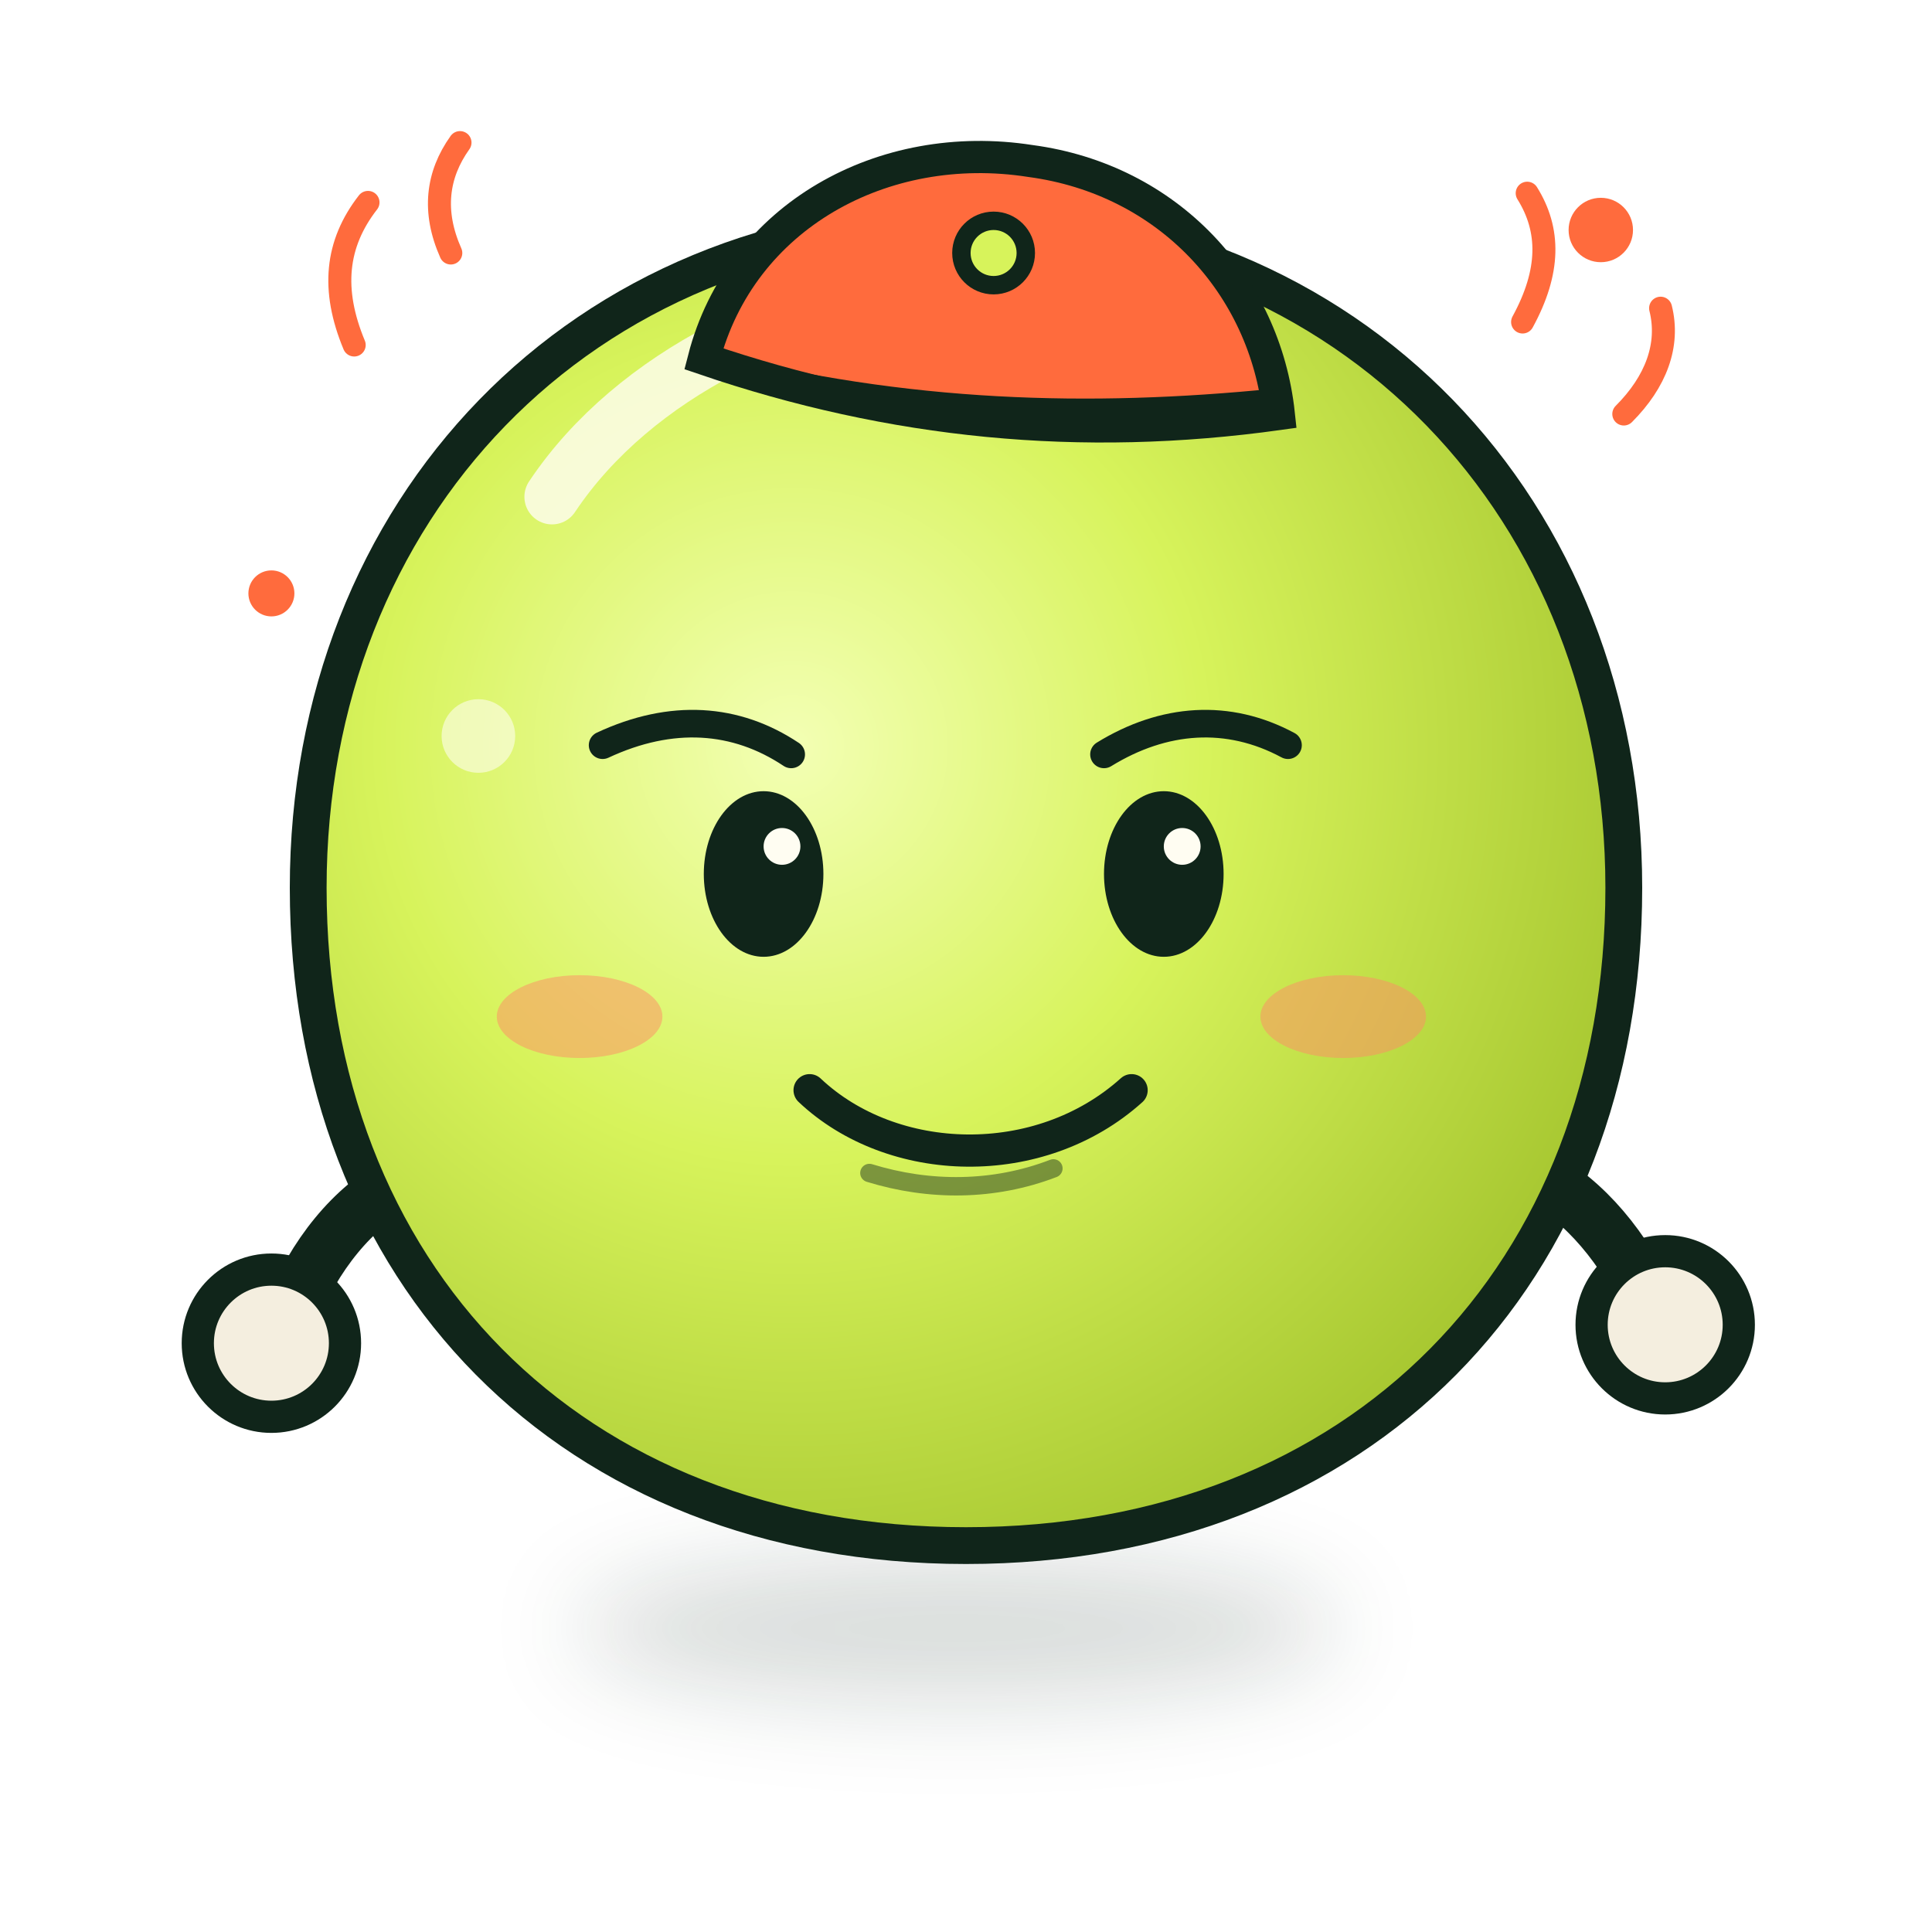
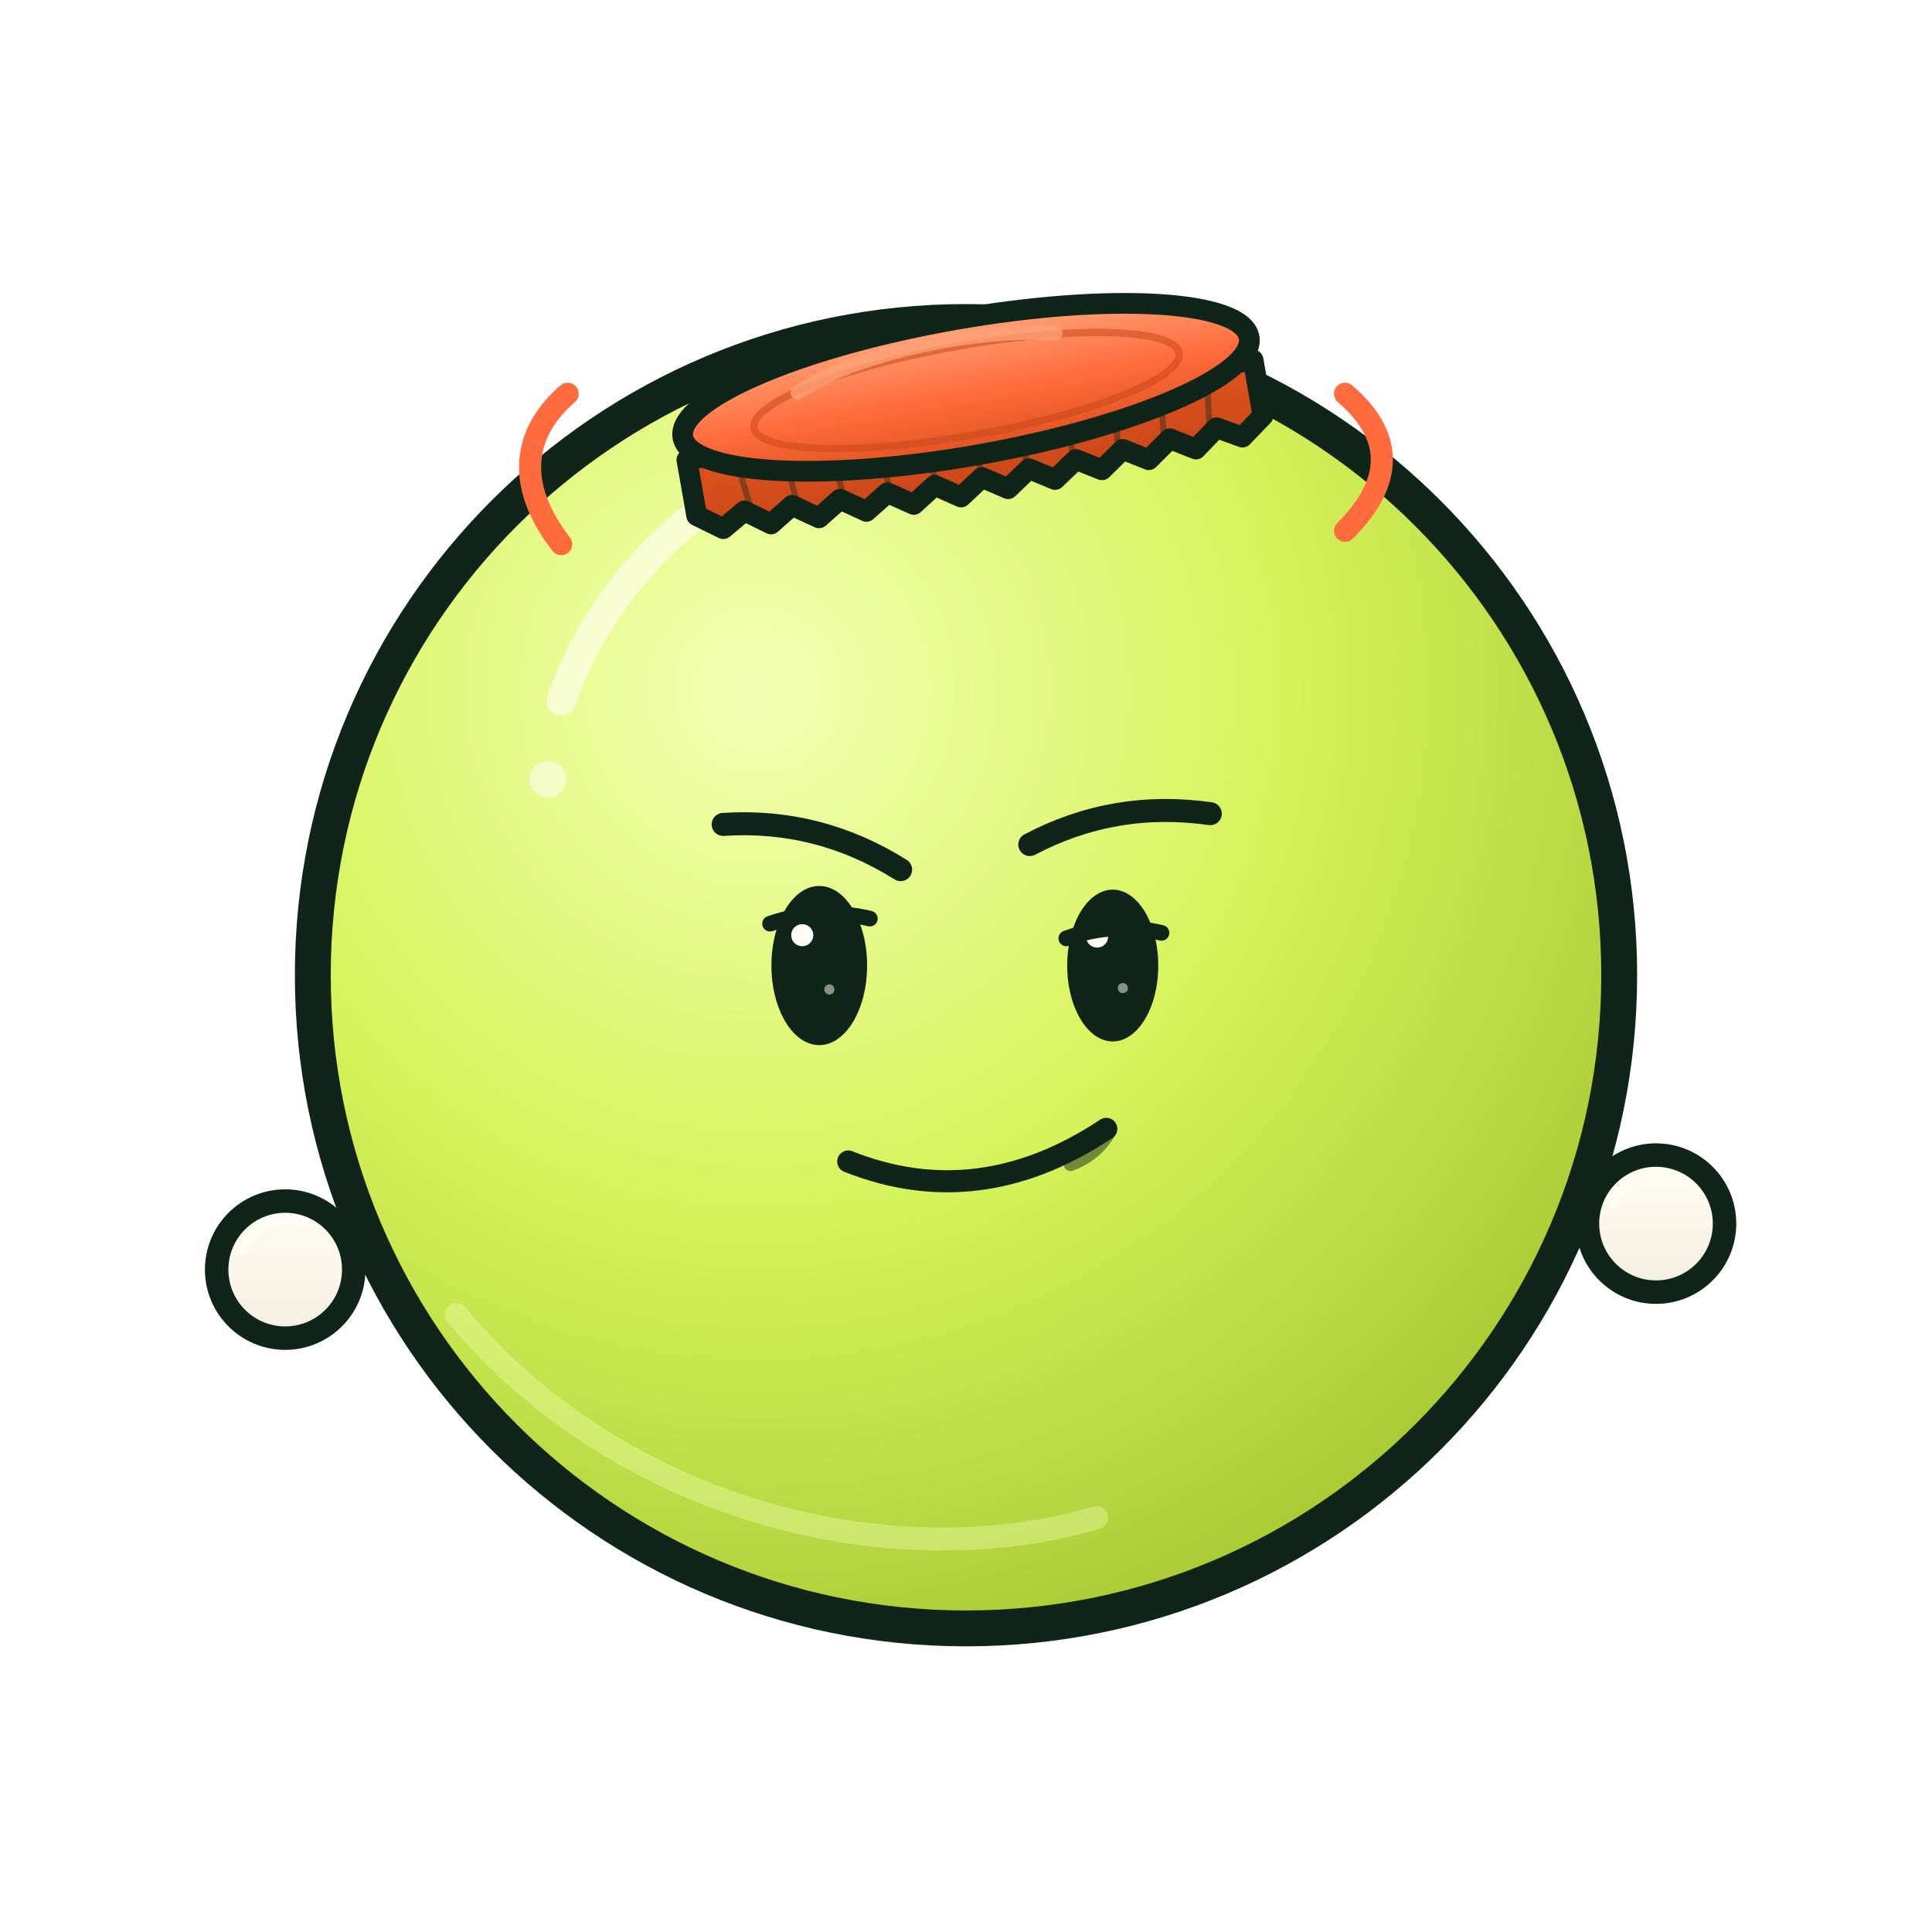
<svg xmlns="http://www.w3.org/2000/svg" width="420" height="420" viewBox="0 0 420 420" fill="none">
  <defs>
-     <radialGradient id="bubbleBody" cx="0" cy="0" r="1" gradientUnits="userSpaceOnUse" gradientTransform="translate(172 162) rotate(53) scale(216)">
+     <radialGradient id="gBody" cx="0.34" cy="0.28" r="0.88">
      <stop stop-color="#F3FFB4" />
-       <stop offset="0.42" stop-color="#D7F35B" />
+       <stop offset="0.46" stop-color="#D7F35B" />
      <stop offset="1" stop-color="#9DBE28" />
    </radialGradient>
-     <filter id="bubbleShadow" x="-40" y="-40" width="500" height="500" filterUnits="userSpaceOnUse">
-       <feGaussianBlur stdDeviation="10" />
-     </filter>
+     <linearGradient id="gCapTop" x1="0" y1="0" x2="0" y2="1">
+       <stop stop-color="#FFA478" />
+       <stop offset="0.55" stop-color="#FF6B3D" />
+       <stop offset="1" stop-color="#E0521F" />
+     </linearGradient>
+     <linearGradient id="gCapSide" x1="0" y1="0" x2="0" y2="1">
+       <stop stop-color="#E0521F" />
+       <stop offset="1" stop-color="#C94719" />
+     </linearGradient>
+     <linearGradient id="gHand" x1="0" y1="0" x2="0" y2="1">
+       <stop stop-color="#FFFDF5" />
+       <stop offset="1" stop-color="#F3EEDF" />
+     </linearGradient>
  </defs>
-   <ellipse cx="208" cy="354" rx="83" ry="16" fill="#10251A" opacity="0.16" filter="url(#bubbleShadow)" />
-   <path d="M126 251c-31-4-52 8-63 35" stroke="#10251A" stroke-width="12" stroke-linecap="round" />
-   <circle cx="59" cy="292" r="16" fill="#F4EEDF" stroke="#10251A" stroke-width="7" />
-   <path d="M294 251c30-6 51 5 64 31" stroke="#10251A" stroke-width="12" stroke-linecap="round" />
-   <circle cx="362" cy="288" r="16" fill="#F4EEDF" stroke="#10251A" stroke-width="7" />
-   <path d="M210 48c84 0 143 63 143 145 0 84-57 143-143 143S67 277 67 193C67 111 126 48 210 48Z" fill="url(#bubbleBody)" stroke="#10251A" stroke-width="8" />
-   <path d="M120 108c18-27 53-43 82-45" stroke="#FFFDF2" stroke-width="12" stroke-linecap="round" opacity="0.8" />
-   <circle cx="104" cy="160" r="8" fill="#FFFDF2" opacity="0.58" />
-   <ellipse cx="166" cy="190" rx="13" ry="18" fill="#10251A" />
-   <ellipse cx="253" cy="190" rx="13" ry="18" fill="#10251A" />
-   <circle cx="170" cy="184" r="4" fill="#FFFDF2" />
-   <circle cx="257" cy="184" r="4" fill="#FFFDF2" />
-   <path d="M131 162c15-7 29-6 41 2M240 164c13-8 27-9 40-2" stroke="#10251A" stroke-width="6" stroke-linecap="round" />
-   <path d="M176 237c18 17 50 18 70 0" stroke="#10251A" stroke-width="7" stroke-linecap="round" />
-   <path d="M189 255c13 4 27 4 40-1" stroke="#10251A" stroke-width="4" stroke-linecap="round" opacity="0.45" />
-   <ellipse cx="126" cy="221" rx="18" ry="9" fill="#FF8B65" opacity="0.5" />
-   <ellipse cx="292" cy="221" rx="18" ry="9" fill="#FF8B65" opacity="0.5" />
-   <path d="M153 78c8-31 39-48 71-43 30 4 51 27 54 55-43 6-84 2-125-12Z" fill="#FF6B3D" stroke="#10251A" stroke-width="7" />
-   <path d="M154 79c43 11 83 12 123 8" stroke="#10251A" stroke-width="5" />
-   <circle cx="216" cy="55" r="7" fill="#D7F35B" stroke="#10251A" stroke-width="4" />
-   <path d="M77 75c-5-12-4-22 3-31M98 55c-4-9-3-17 2-24M331 70c6-11 6-20 1-28M353 90c7-7 10-15 8-23" stroke="#FF6B3D" stroke-width="5" stroke-linecap="round" />
-   <circle cx="348" cy="50" r="7" fill="#FF6B3D" />
-   <circle cx="59" cy="129" r="5" fill="#FF6B3D" />
+   <path d="M88.8 264.4 Q104.0 258.0 62.0 276.0" stroke="#10251A" stroke-width="7.8" fill="none" stroke-linecap="round" />
+   <circle cx="62.0" cy="276.0" r="14.9" fill="url(#gHand)" stroke="#10251A" stroke-width="5.1" />
+   <path d="M52.8 271.8 C54.8 265.6 61.7 263.8 66.8 265.9" stroke="#FFFDF5" stroke-width="2.0" fill="none" stroke-linecap="round" opacity="0.85" />
+   <path d="M334.3 256.7 Q316.0 250.0 360.0 266.0" stroke="#10251A" stroke-width="7.8" fill="none" stroke-linecap="round" />
+   <circle cx="360.0" cy="266.0" r="14.9" fill="url(#gHand)" stroke="#10251A" stroke-width="5.1" />
+   <path d="M350.8 261.8 C352.8 255.6 359.7 253.8 364.8 255.9" stroke="#FFFDF5" stroke-width="2.0" fill="none" stroke-linecap="round" opacity="0.85" />
+   <circle cx="210.0" cy="212.0" r="142.0" fill="url(#gBody)" stroke="#10251A" stroke-width="7.8" />
+   <path d="M122.0 152.4 C139.0 104.1 193.0 84.2 229.9 89.9" stroke="#FFFDF5" stroke-width="6.4" stroke-linecap="round" fill="none" opacity="0.65" />
+   <circle cx="119.1" cy="169.4" r="4.0" fill="#FFFDF5" opacity="0.55" />
+   <path d="M99.2 285.8 C136.2 329.9 195.8 342.6 238.4 329.9" stroke="#F3FFB4" stroke-width="5.0" stroke-linecap="round" fill="none" opacity="0.38" />
+   <g transform="translate(210.0 84.2) rotate(-10)">
+     <path d="M-62.5 5.0 L-62.5 17.3 L-57.3 21.1 L-52.1 18.1 L-46.9 21.9 L-41.7 18.7 L-36.4 22.4 L-31.2 19.2 L-26.0 22.8 L-20.8 19.6 L-15.6 23.1 L-10.4 19.8 L-5.2 23.3 L0.0 19.9 L5.2 23.3 L10.4 19.8 L15.6 23.1 L20.8 19.6 L26.0 22.8 L31.2 19.2 L36.4 22.4 L41.7 18.7 L46.9 21.9 L52.1 18.1 L57.3 21.1 L62.5 17.3 L62.5 5.0 Z" fill="url(#gCapSide)" stroke="#10251A" stroke-width="4.5" stroke-linejoin="round" />
+     <path d="M-62.5 5.7 L-60.6 17.9" stroke="#10251A" stroke-width="1.3" opacity="0.4" stroke-linecap="round" />
+     <path d="M-52.1 5.7 L-50.5 18.7" stroke="#10251A" stroke-width="1.3" opacity="0.4" stroke-linecap="round" />
+     <path d="M-41.7 5.7 L-40.4 19.3" stroke="#10251A" stroke-width="1.3" opacity="0.4" stroke-linecap="round" />
+     <path d="M-31.2 5.7 L-30.3 19.8" stroke="#10251A" stroke-width="1.3" opacity="0.4" stroke-linecap="round" />
+     <path d="M-20.8 5.7 L-20.2 20.2" stroke="#10251A" stroke-width="1.3" opacity="0.4" stroke-linecap="round" />
+     <path d="M-10.4 5.7 L-10.1 20.4" stroke="#10251A" stroke-width="1.3" opacity="0.4" stroke-linecap="round" />
+     <path d="M0.0 5.7 L0.0 20.4" stroke="#10251A" stroke-width="1.3" opacity="0.4" stroke-linecap="round" />
+     <path d="M10.4 5.7 L10.1 20.4" stroke="#10251A" stroke-width="1.3" opacity="0.4" stroke-linecap="round" />
+     <path d="M20.8 5.7 L20.2 20.2" stroke="#10251A" stroke-width="1.3" opacity="0.4" stroke-linecap="round" />
+     <path d="M31.2 5.7 L30.3 19.8" stroke="#10251A" stroke-width="1.3" opacity="0.4" stroke-linecap="round" />
+     <path d="M41.7 5.7 L40.4 19.3" stroke="#10251A" stroke-width="1.3" opacity="0.4" stroke-linecap="round" />
+     <path d="M52.1 5.7 L50.5 18.7" stroke="#10251A" stroke-width="1.3" opacity="0.4" stroke-linecap="round" />
+     <path d="M62.5 5.7 L60.6 17.9" stroke="#10251A" stroke-width="1.3" opacity="0.4" stroke-linecap="round" />
+     <ellipse cx="0" cy="0" rx="62.5" ry="14.9" fill="url(#gCapTop)" stroke="#10251A" stroke-width="4.5" />
+     <ellipse cx="0" cy="0.7" rx="46.9" ry="9.8" fill="none" stroke="#C94719" stroke-width="1.6" opacity="0.55" />
+     <path d="M-36.2 -5.2 C-22.5 -11.6 5.0 -12.2 21.2 -8.2" stroke="#FFA478" stroke-width="3.1" fill="none" stroke-linecap="round" opacity="0.75" />
+   </g>
+   <ellipse cx="178.1" cy="209.9" rx="10.4" ry="17.3" fill="#10251A" />
+   <circle cx="174.4" cy="203.3" r="2.4" fill="#FFFDF5" />
+   <circle cx="180.3" cy="215.1" r="1.1" fill="#FFFDF5" opacity="0.5" />
+   <path d="M167.4 200.8 Q178.1 197.1 189.1 199.7" stroke="#10251A" stroke-width="3.4" fill="none" stroke-linecap="round" />
+   <ellipse cx="241.9" cy="209.9" rx="9.9" ry="16.5" fill="#10251A" />
+   <circle cx="238.5" cy="203.6" r="2.4" fill="#FFFDF5" />
+   <circle cx="244.1" cy="214.8" r="1.1" fill="#FFFDF5" opacity="0.5" />
+   <path d="M231.8 204.0 Q241.9 200.3 252.5 202.8" stroke="#10251A" stroke-width="3.4" fill="none" stroke-linecap="round" />
+   <path d="M-19.9 0 Q0 -6.0 19.9 0.9" transform="translate(176.6 183.7) rotate(13)" stroke="#10251A" stroke-width="5.0" fill="none" stroke-linecap="round" />
+   <path d="M-19.9 0 Q0 -6.0 19.9 0.9" transform="translate(243.4 179.8) rotate(-11)" stroke="#10251A" stroke-width="5.0" fill="none" stroke-linecap="round" />
+   <path d="M184.4 252.5 Q212.8 263.8 240.5 245.4" stroke="#10251A" stroke-width="4.8" fill="none" stroke-linecap="round" />
+   <path d="M232.7 253.2 q5.7 -2.1 8.5 -7.1" stroke="#10251A" stroke-width="2.8" fill="none" stroke-linecap="round" opacity="0.5" />
+   <g stroke="#FF6B3D" stroke-width="4.8" stroke-linecap="round">
+     <path d="M122.0 118.3 c-9.9 -12.8 -8.5 -24.1 1.4 -32.7" />
+     <path d="M292.4 115.4 c11.4 -11.4 9.9 -21.3 0.0 -29.8" />
+   </g>
</svg>
